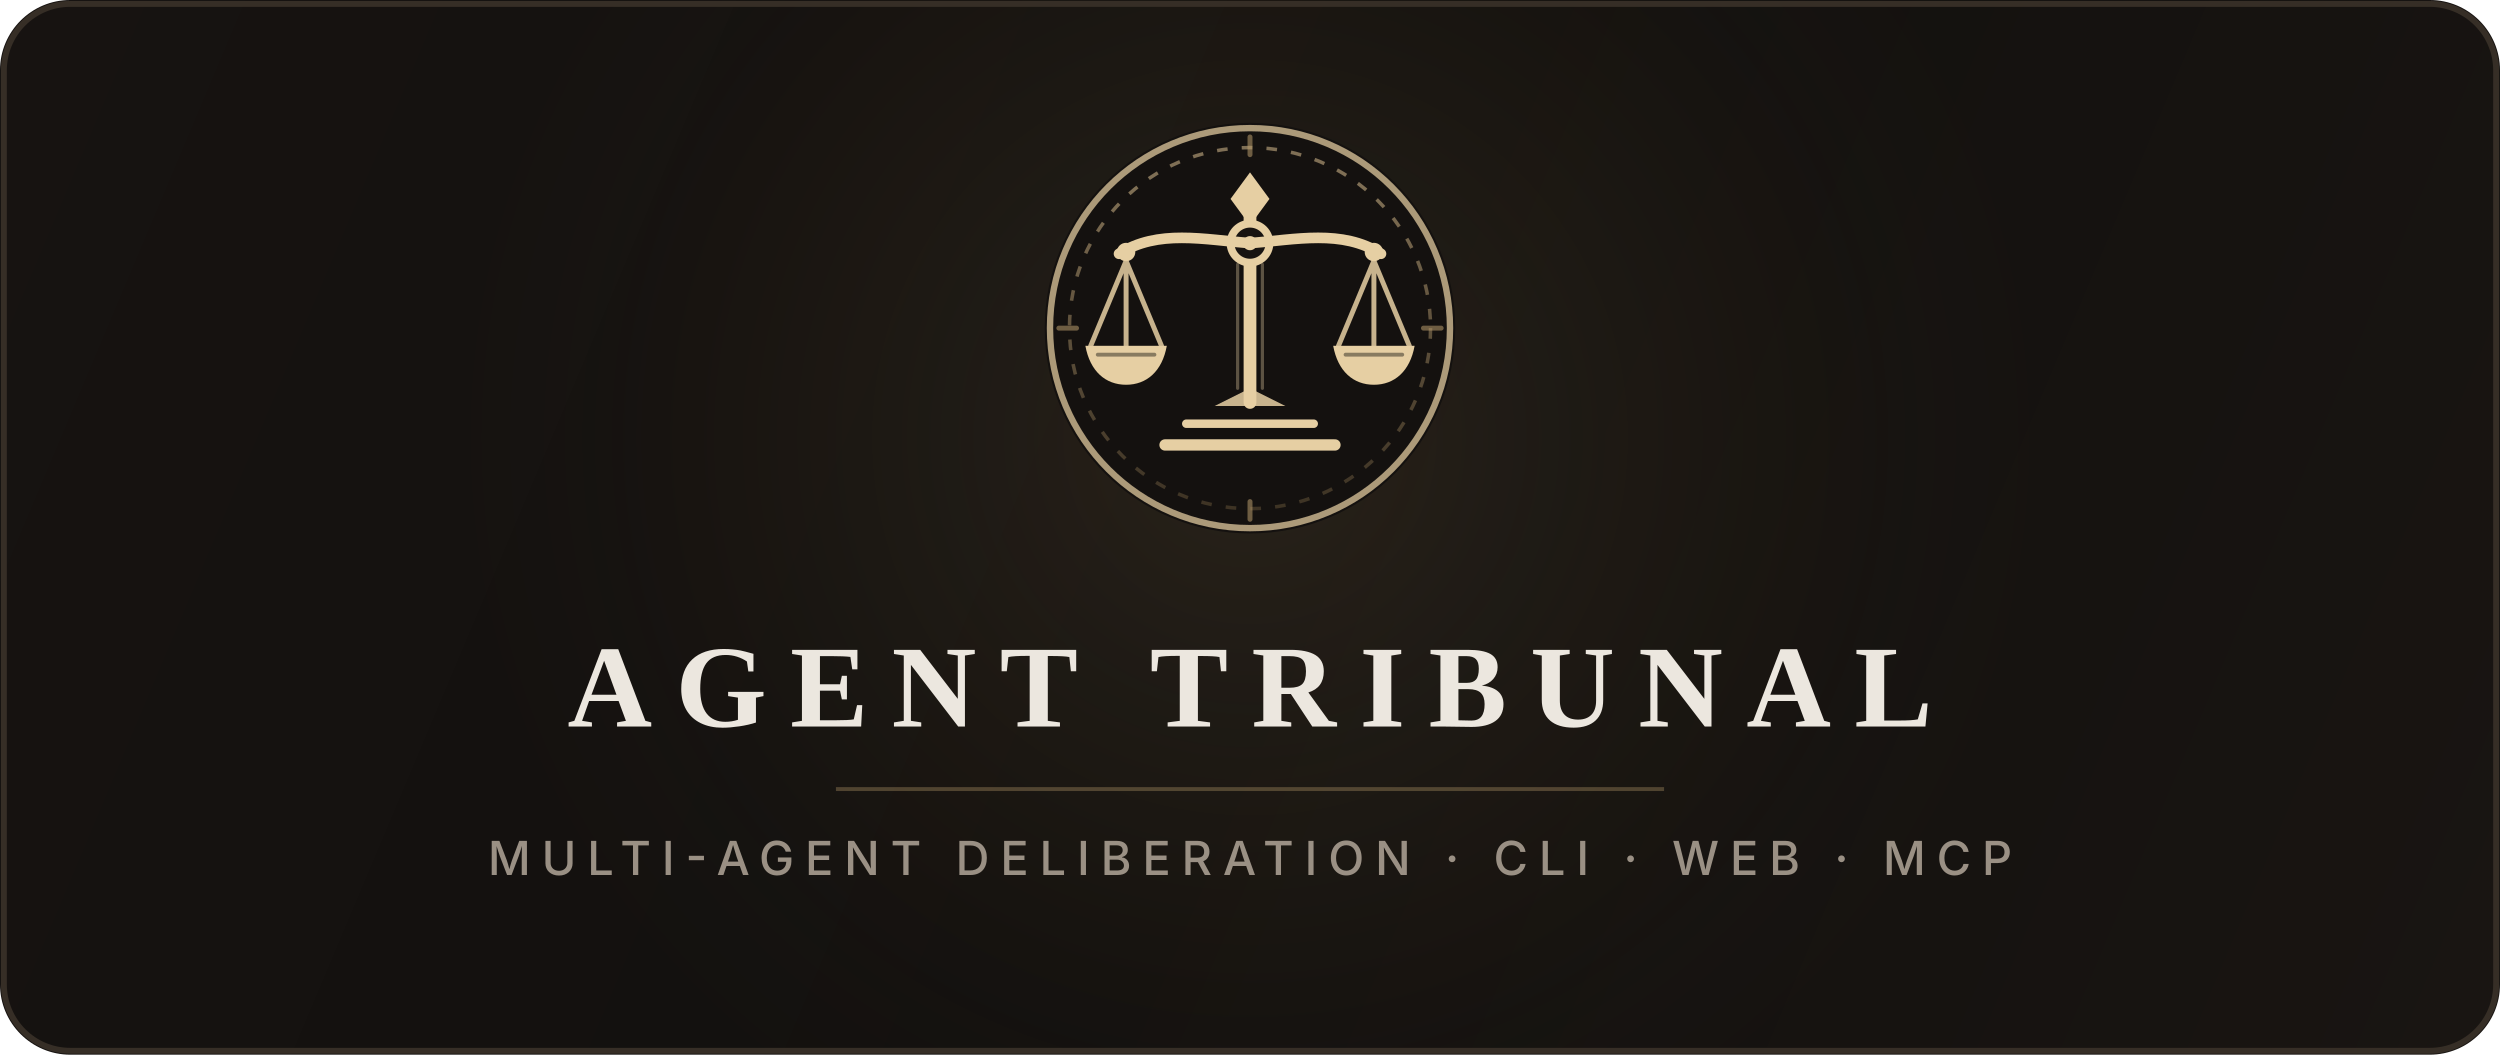
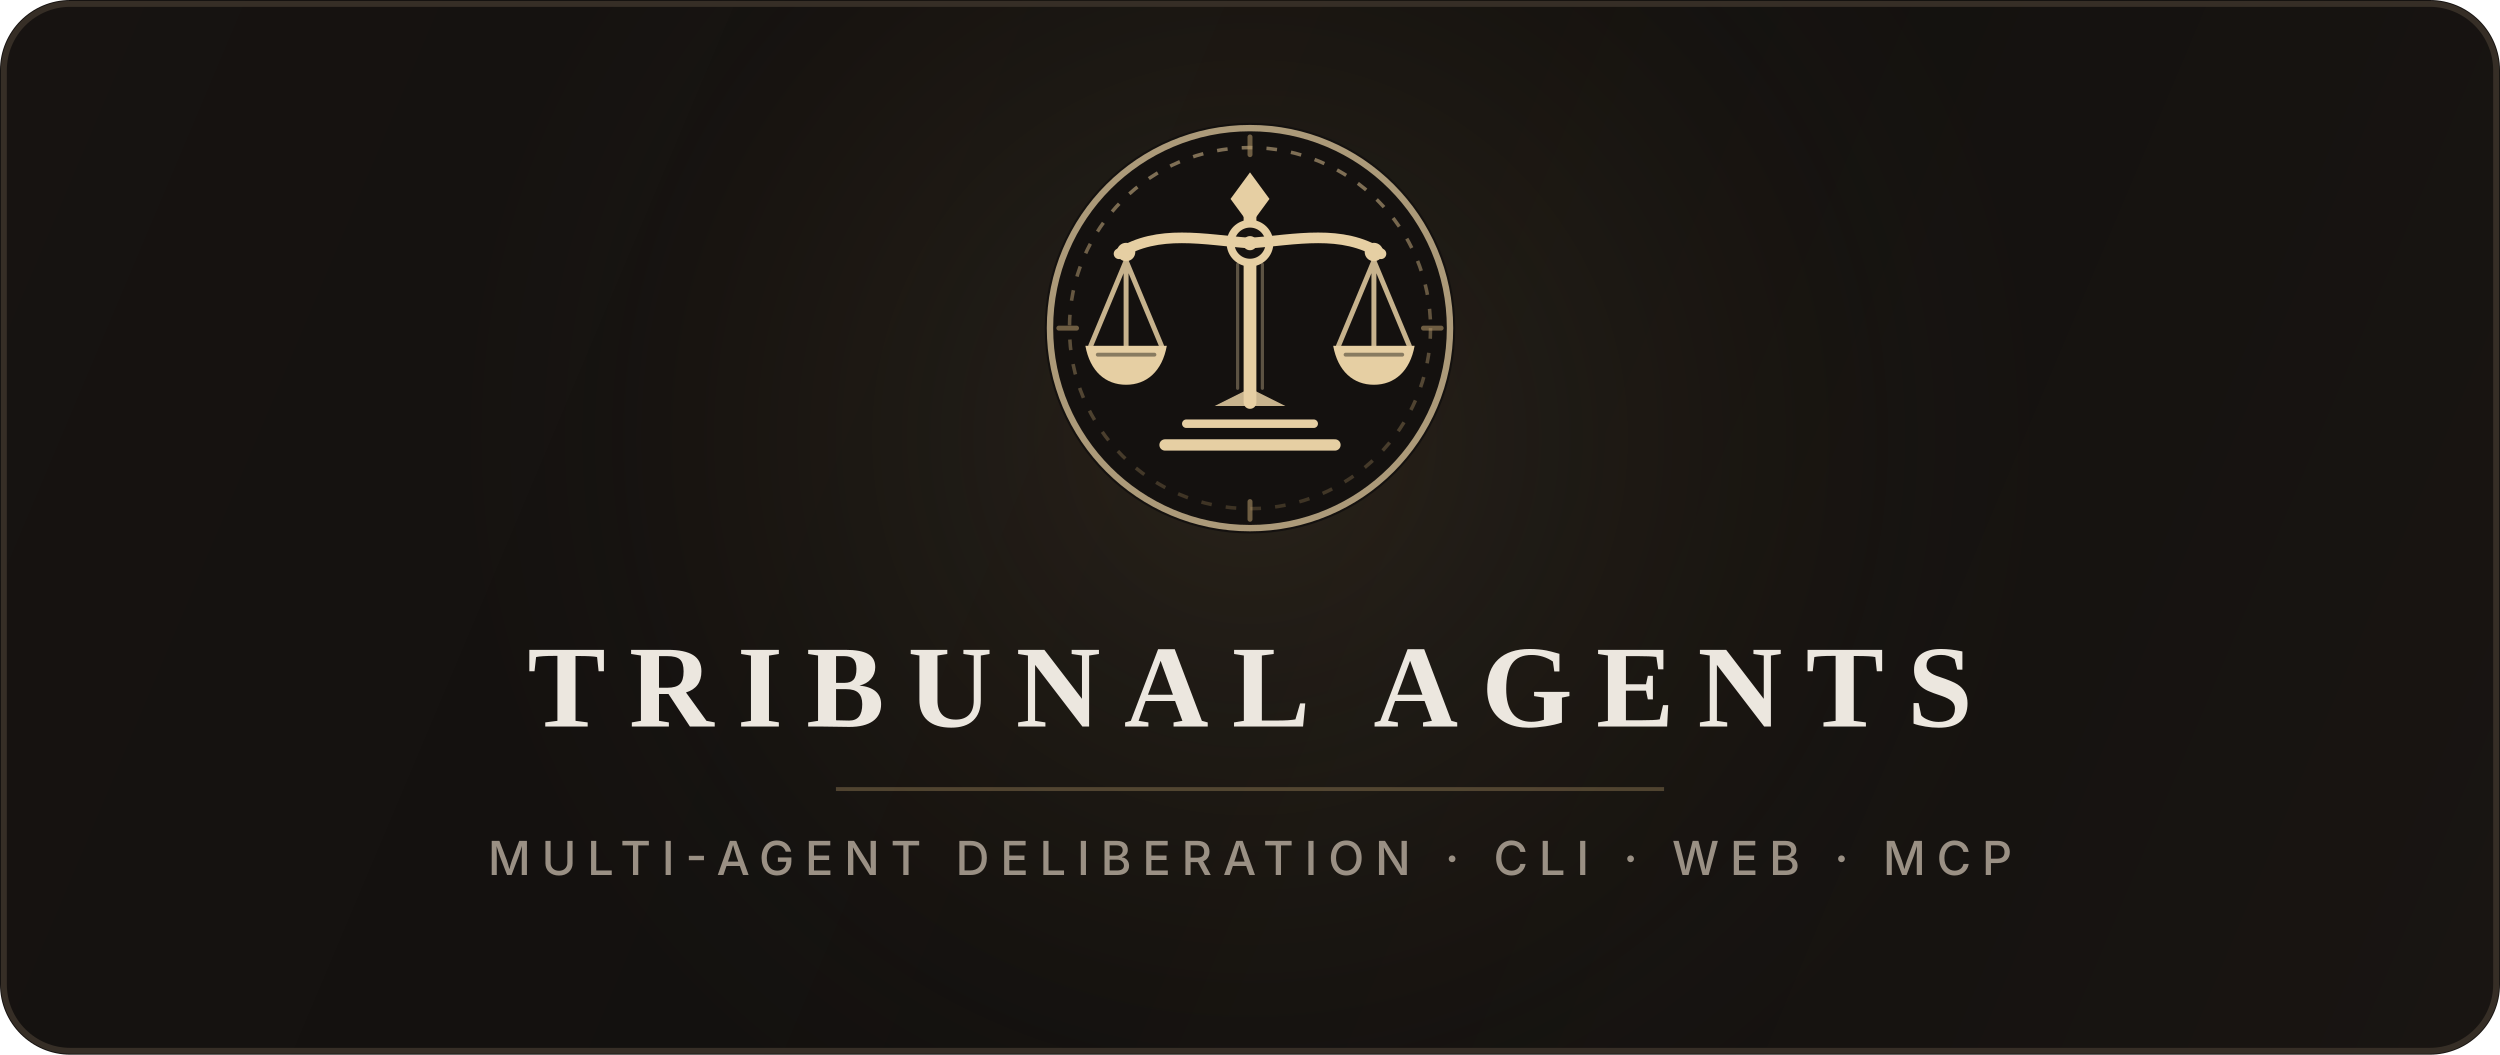
<svg xmlns="http://www.w3.org/2000/svg" viewBox="0 0 640 270" fill="none">
  <defs>
    <linearGradient id="bgCard" x1="0" y1="0" x2="640" y2="270" gradientUnits="userSpaceOnUse">
      <stop offset="0%" stop-color="#171311" />
      <stop offset="50%" stop-color="#12100E" />
      <stop offset="100%" stop-color="#191512" />
    </linearGradient>
    <radialGradient id="warmAura" cx="320" cy="112" r="220" gradientUnits="userSpaceOnUse">
      <stop offset="0%" stop-color="#B79A6B" stop-opacity="0.14" />
      <stop offset="65%" stop-color="#7F643A" stop-opacity="0.04" />
      <stop offset="100%" stop-color="#12100E" stop-opacity="0" />
    </radialGradient>
    <linearGradient id="brass" x1="270" y1="26" x2="370" y2="156" gradientUnits="userSpaceOnUse">
      <stop offset="0%" stop-color="#E6CFA3" />
      <stop offset="52%" stop-color="#B79A6B" />
      <stop offset="100%" stop-color="#7F643A" />
    </linearGradient>
    <linearGradient id="brassSoft" x1="320" y1="24" x2="320" y2="156" gradientUnits="userSpaceOnUse">
      <stop offset="0%" stop-color="#D7BC8D" stop-opacity="0.55" />
      <stop offset="100%" stop-color="#7F643A" stop-opacity="0.2" />
    </linearGradient>
    <radialGradient id="crestBg" cx="320" cy="74" r="64" gradientUnits="userSpaceOnUse">
      <stop offset="0%" stop-color="#26201B" />
      <stop offset="100%" stop-color="#14110F" />
    </radialGradient>
  </defs>
  <rect width="640" height="270" rx="18" fill="url(#bgCard)" />
  <rect width="640" height="270" rx="18" fill="url(#warmAura)" />
  <rect x="1" y="1" width="638" height="268" rx="17" stroke="#362E26" stroke-width="1.5" />
  <g transform="translate(262, 26) scale(0.90625)">
    <circle cx="64" cy="64" r="58" fill="url(#crestBg)" />
    <circle cx="64" cy="64" r="56.5" stroke="url(#brass)" stroke-width="1.8" stroke-opacity="0.72" />
    <circle cx="64" cy="64" r="51" stroke="url(#brassSoft)" stroke-width="1" stroke-dasharray="3 4" />
    <path d="M64 10V15M64 113V118M10 64H15M113 64H118" stroke="#B79A6B" stroke-width="1.4" stroke-linecap="round" stroke-opacity="0.55" />
    <path d="M40 97H88" stroke="url(#brass)" stroke-width="3.2" stroke-linecap="round" />
    <path d="M46 91H82" stroke="url(#brass)" stroke-width="2.4" stroke-linecap="round" />
    <path d="M54 86L64 81L74 86H54Z" fill="url(#brass)" fill-opacity="0.85" />
    <path d="M64 31V85" stroke="url(#brass)" stroke-width="3.6" stroke-linecap="round" />
    <path d="M60.5 46V81M67.5 46V81" stroke="#E6CFA3" stroke-width="0.9" stroke-opacity="0.35" stroke-linecap="round" />
    <path d="M64 20L69.5 27.5L64 35L58.5 27.5L64 20Z" fill="url(#brass)" />
    <circle cx="64" cy="40" r="5.5" fill="#181411" stroke="url(#brass)" stroke-width="2.2" />
    <circle cx="64" cy="40" r="2" fill="#E6CFA3" />
    <path d="M27 43C38 36 51 39 64 40C77 39 90 36 101 43" stroke="url(#brass)" stroke-width="3" stroke-linecap="round" />
    <circle cx="29" cy="42.5" r="2.6" fill="#E6CFA3" />
    <circle cx="99" cy="42.5" r="2.6" fill="#E6CFA3" />
    <path d="M29 45L19 69M29 45L39 69M29 45V69" stroke="url(#brass)" stroke-width="1.4" stroke-opacity="0.85" stroke-linecap="round" />
    <path d="M17.5 69H40.5C39.2 76.2 34.8 80 29 80C23.2 80 18.8 76.2 17.5 69Z" fill="url(#brass)" />
    <path d="M21 71.5H37" stroke="#181411" stroke-width="1.1" stroke-opacity="0.45" stroke-linecap="round" />
    <path d="M99 45L89 69M99 45L109 69M99 45V69" stroke="url(#brass)" stroke-width="1.4" stroke-opacity="0.85" stroke-linecap="round" />
    <path d="M87.5 69H110.5C109.2 76.2 104.8 80 99 80C93.2 80 88.8 76.2 87.5 69Z" fill="url(#brass)" />
    <path d="M91 71.5H107" stroke="#181411" stroke-width="1.1" stroke-opacity="0.45" stroke-linecap="round" />
  </g>
-   <text x="320" y="186" text-anchor="middle" fill="#ECE7DF" font-family="Georgia, 'Times New Roman', serif" font-size="30" font-weight="600" letter-spacing="6">AGENT TRIBUNAL</text>
+   <text x="320" y="186" text-anchor="middle" fill="#ECE7DF" font-family="Georgia, 'Times New Roman', serif" font-size="30" font-weight="600" letter-spacing="6">TRIBUNAL AGENTS</text>
  <path d="M214 202H426" stroke="#B79A6B" stroke-opacity="0.35" stroke-width="1" />
  <text x="320" y="224" text-anchor="middle" fill="#9A9084" font-family="-apple-system, BlinkMacSystemFont, 'Segoe UI', Inter, Roboto, sans-serif" font-size="12" font-weight="500" letter-spacing="2.8">MULTI-AGENT DELIBERATION  ·  CLI  ·  WEB  ·  MCP</text>
</svg>
